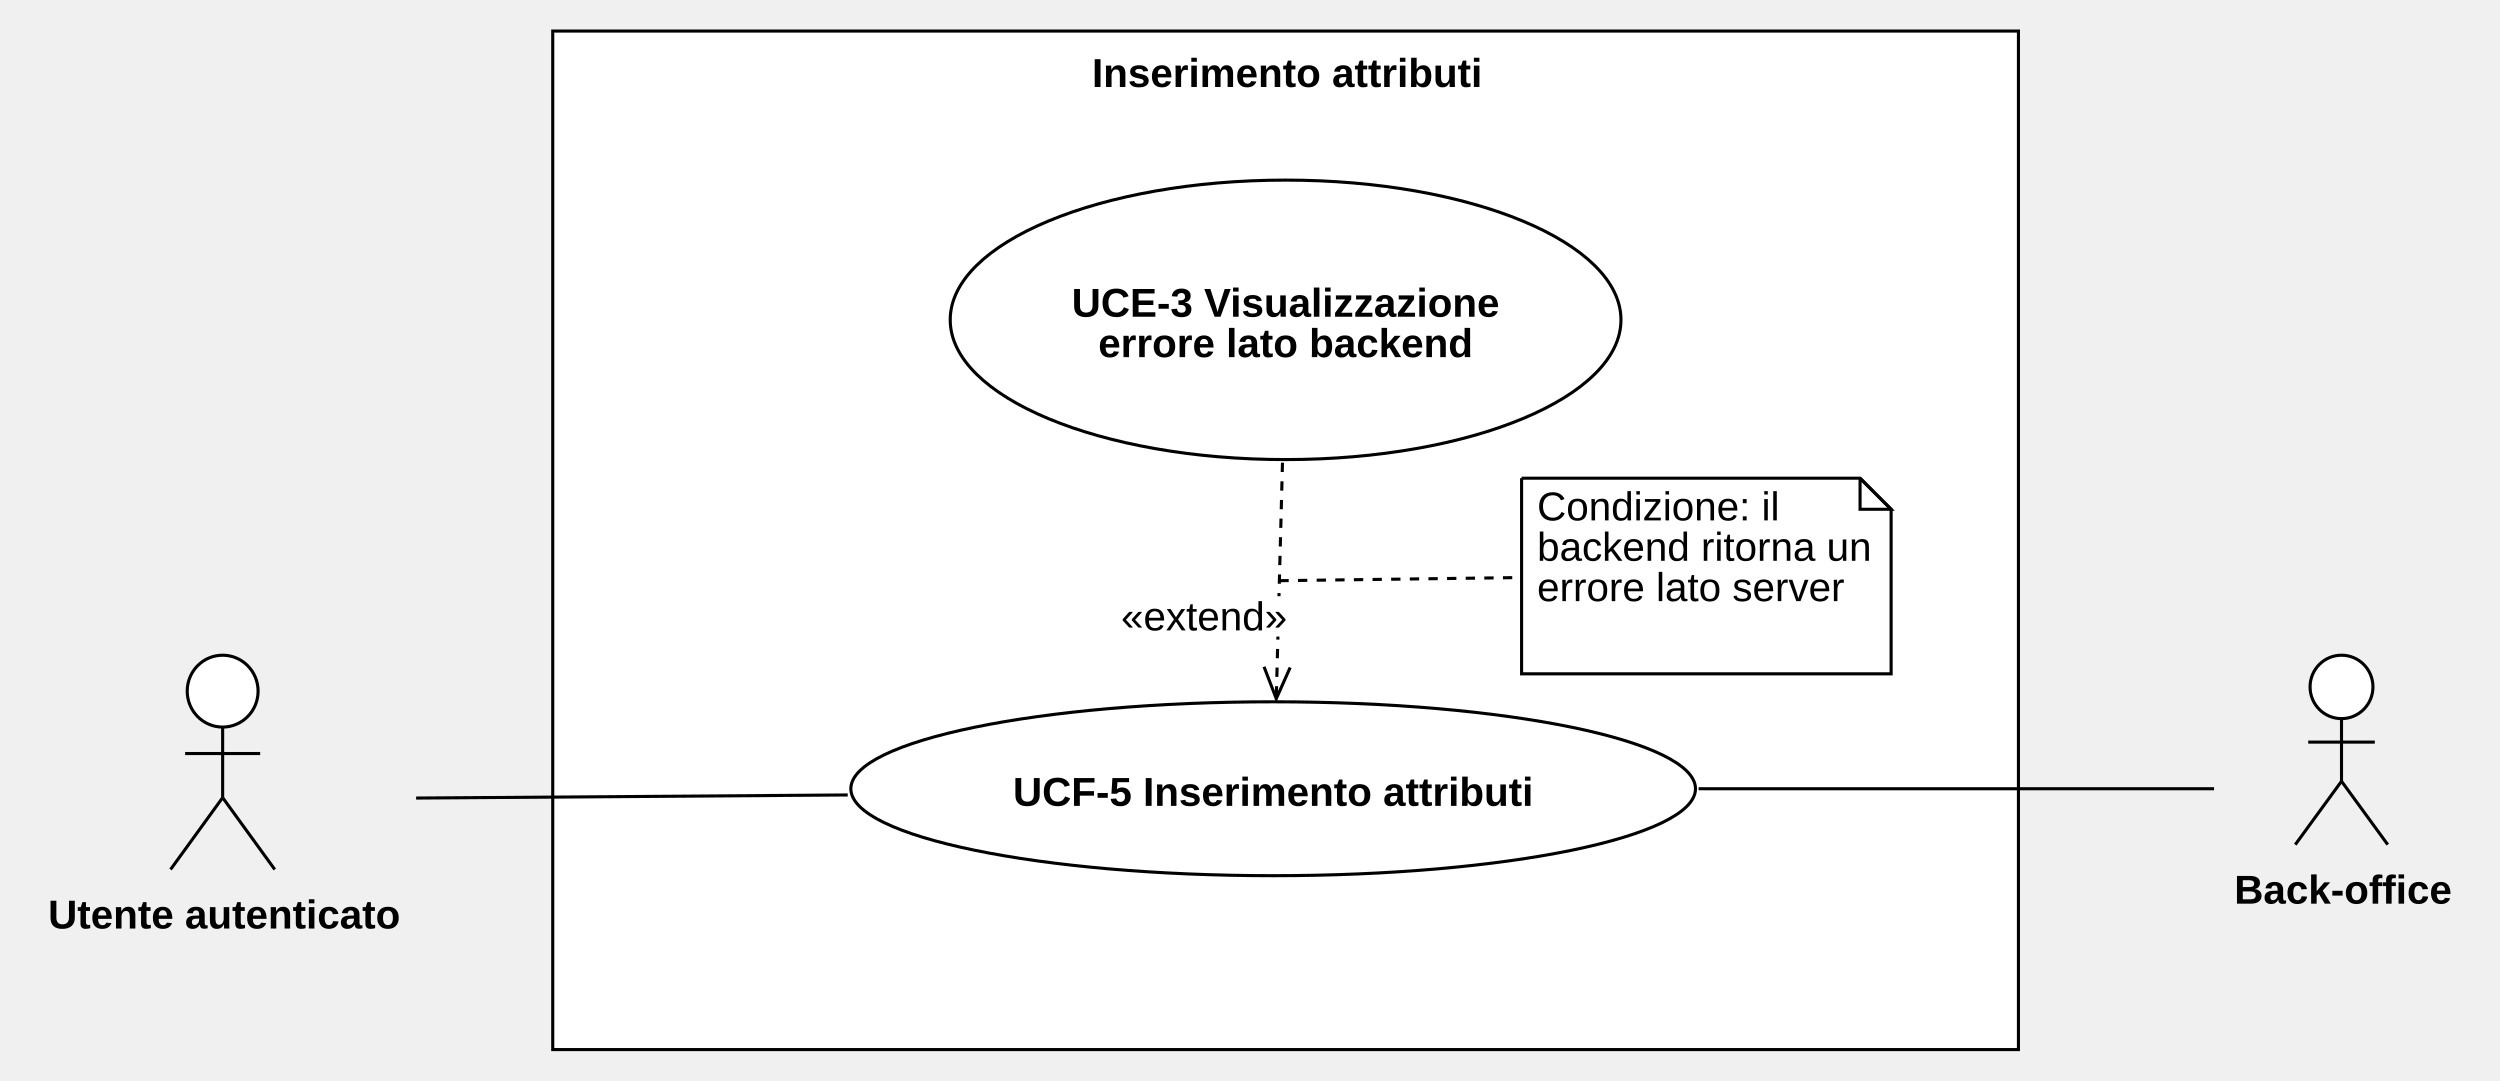
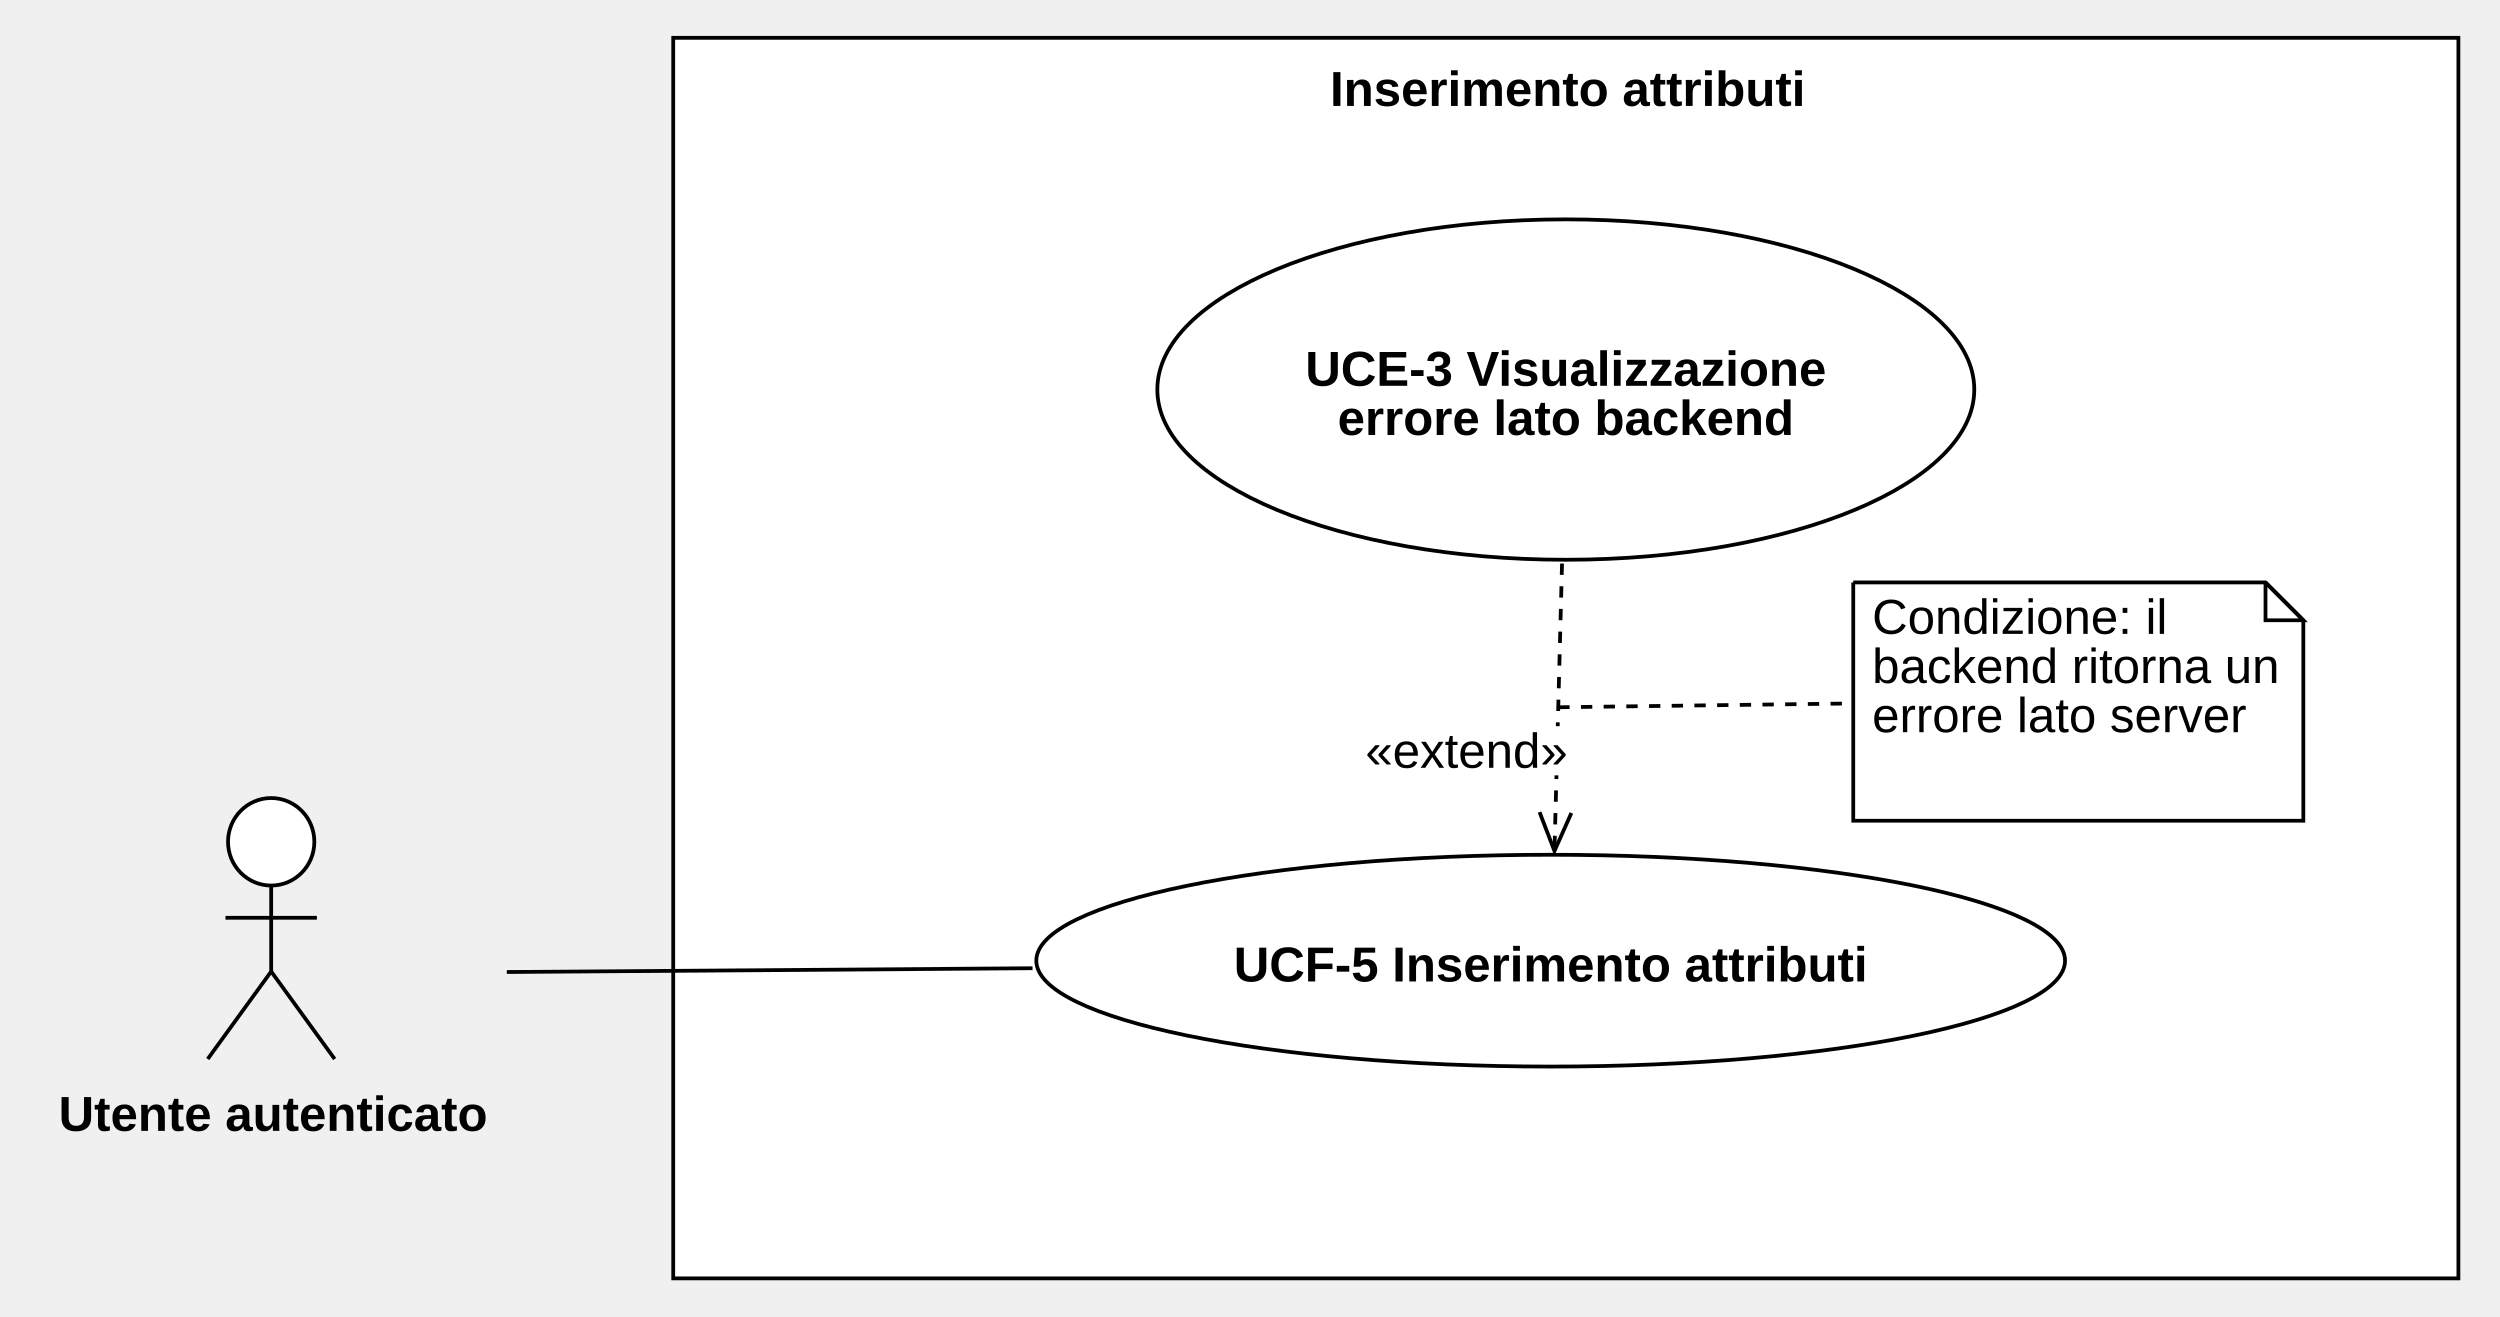
- <svg xmlns="http://www.w3.org/2000/svg" version="1.1" width="805.078" height="348">
+ <svg xmlns="http://www.w3.org/2000/svg" version="1.1" width="661" height="348">
  <defs />
  <g>
    <g>
      <rect fill="#ffffff" stroke="none" x="384" y="400" width="472" height="328" transform="matrix(1 0 0 1 -206 -390)" />
    </g>
    <g>
      <path fill="none" stroke="#000000" paint-order="fill stroke markers" d=" M 178 10 L 650 10 L 650 338 L 178 338 L 178 10 Z Z" stroke-miterlimit="10" stroke-dasharray="" />
    </g>
    <g>
      <g>
        <path fill="none" stroke="none" />
        <text fill="#000000" stroke="none" font-family="Arial" font-size="13px" font-style="normal" font-weight="bold" text-decoration="undefined" x="620.5" y="413.5" text-anchor="middle" dominant-baseline="central" transform="matrix(1 0 0 1 -206 -390)">Inserimento attributi</text>
      </g>
    </g>
    <g>
      <path fill="#ffffff" stroke="none" paint-order="stroke fill markers" d=" M 60.289 222.57 C 60.289 216.18 65.398 211 71.7 211 C 78.003 211 83.112 216.18 83.112 222.57 C 83.112 228.96 78.003 234.14 71.7 234.14 C 65.398 234.14 60.289 228.96 60.289 222.57 Z" />
    </g>
    <g>
      <path fill="none" stroke="#000000" paint-order="fill stroke markers" d=" M 60.289 222.57 C 60.289 216.18 65.398 211 71.7 211 C 78.003 211 83.112 216.18 83.112 222.57 C 83.112 228.96 78.003 234.14 71.7 234.14 C 65.398 234.14 60.289 228.96 60.289 222.57 Z" stroke-miterlimit="10" stroke-dasharray="" />
    </g>
    <g>
      <path fill="none" stroke="#000000" paint-order="fill stroke markers" d=" M 71.7 234.14 L 71.7 256.86" stroke-miterlimit="10" stroke-dasharray="" />
    </g>
    <g>
      <path fill="none" stroke="#000000" paint-order="fill stroke markers" d=" M 59.618 242.66 L 83.783 242.66" stroke-miterlimit="10" stroke-dasharray="" />
    </g>
    <g>
      <path fill="none" stroke="#000000" paint-order="fill stroke markers" d=" M 71.7 256.86 L 54.919 280" stroke-miterlimit="10" stroke-dasharray="" />
    </g>
    <g>
      <path fill="none" stroke="#000000" paint-order="fill stroke markers" d=" M 71.7 256.86 L 88.482 280" stroke-miterlimit="10" stroke-dasharray="" />
    </g>
    <g>
      <g>
        <path fill="none" stroke="none" />
        <text fill="#000000" stroke="none" font-family="Arial" font-size="13px" font-style="normal" font-weight="bold" text-decoration="undefined" x="278.2" y="684.5" text-anchor="middle" dominant-baseline="central" transform="matrix(1 0 0 1 -206 -390)">Utente autenticato</text>
      </g>
    </g>
    <g>
      <path fill="none" stroke="#000000" paint-order="fill stroke markers" d=" M 134 257 L 273 256" stroke-miterlimit="10" stroke-dasharray="" />
    </g>
    <g>
      <path fill="none" stroke="#000000" paint-order="fill stroke markers" d=" M 413 149 L 411 225" stroke-miterlimit="10" stroke-dasharray="3" />
    </g>
    <g>
      <path fill="none" stroke="#000000" paint-order="fill stroke markers" d=" M 407.059 214.73 L 411 225 L 415.475 214.952" stroke-miterlimit="10" stroke-dasharray="" />
    </g>
    <g>
      <rect fill="#ffffff" stroke="none" x="567" y="582" width="53.492" height="13" transform="matrix(1 0 0 1 -206 -390)" />
    </g>
    <g>
      <g>
        <path fill="none" stroke="none" />
        <text fill="#000000" stroke="none" font-family="Arial" font-size="13px" font-style="normal" font-weight="normal" text-decoration="undefined" x="593.746" y="588.5" text-anchor="middle" dominant-baseline="central" transform="matrix(1 0 0 1 -206 -390)">«extend»</text>
      </g>
    </g>
    <g>
-       <path fill="#ffffff" stroke="none" paint-order="stroke fill markers" d=" M 743.913 221.21 C 743.913 215.571 748.447 211 754.039 211 C 759.631 211 764.165 215.571 764.165 221.21 C 764.165 226.849 759.631 231.42 754.039 231.42 C 748.447 231.42 743.913 226.849 743.913 221.21 Z" />
-     </g>
-     <g>
-       <path fill="none" stroke="#000000" paint-order="fill stroke markers" d=" M 743.913 221.21 C 743.913 215.571 748.447 211 754.039 211 C 759.631 211 764.165 215.571 764.165 221.21 C 764.165 226.849 759.631 231.42 754.039 231.42 C 748.447 231.42 743.913 226.849 743.913 221.21 Z" stroke-miterlimit="10" stroke-dasharray="" />
-     </g>
-     <g>
-       <path fill="none" stroke="#000000" paint-order="fill stroke markers" d=" M 754.039 231.42 L 754.039 251.58" stroke-miterlimit="10" stroke-dasharray="" />
-     </g>
-     <g>
-       <path fill="none" stroke="#000000" paint-order="fill stroke markers" d=" M 743.318 238.98 L 764.761 238.98" stroke-miterlimit="10" stroke-dasharray="" />
-     </g>
-     <g>
-       <path fill="none" stroke="#000000" paint-order="fill stroke markers" d=" M 754.039 251.58 L 739.148 272" stroke-miterlimit="10" stroke-dasharray="" />
-     </g>
-     <g>
-       <path fill="none" stroke="#000000" paint-order="fill stroke markers" d=" M 754.039 251.58 L 768.93 272" stroke-miterlimit="10" stroke-dasharray="" />
-     </g>
-     <g>
-       <g>
-         <path fill="none" stroke="none" />
-         <text fill="#000000" stroke="none" font-family="Arial" font-size="13px" font-style="normal" font-weight="bold" text-decoration="undefined" x="960.539" y="676.5" text-anchor="middle" dominant-baseline="central" transform="matrix(1 0 0 1 -206 -390)">Back-office</text>
-       </g>
-     </g>
-     <g>
-       <path fill="none" stroke="#000000" paint-order="fill stroke markers" d=" M 547 254 L 713 254" stroke-miterlimit="10" stroke-dasharray="" />
-     </g>
-     <g>
      <path fill="#ffffff" stroke="none" paint-order="stroke fill markers" d=" M 306 103 C 306 78.147 354.353 58 414 58 C 473.647 58 522 78.147 522 103 C 522 127.853 473.647 148 414 148 C 354.353 148 306 127.853 306 103 Z" />
    </g>
    <g>
      <path fill="none" stroke="#000000" paint-order="fill stroke markers" d=" M 306 103 C 306 78.147 354.353 58 414 58 C 473.647 58 522 78.147 522 103 C 522 127.853 473.647 148 414 148 C 354.353 148 306 127.853 306 103 Z" stroke-miterlimit="10" stroke-dasharray="" />
    </g>
    <g>
      <g>
        <path fill="none" stroke="none" />
        <text fill="#000000" stroke="none" font-family="Arial" font-size="13px" font-style="normal" font-weight="bold" text-decoration="undefined" x="620" y="487.5" text-anchor="middle" dominant-baseline="central" transform="matrix(1 0 0 1 -206 -390)">UCE-3 Visualizzazione</text>
        <text fill="#000000" stroke="none" font-family="Arial" font-size="13px" font-style="normal" font-weight="bold" text-decoration="undefined" x="620" y="500.5" text-anchor="middle" dominant-baseline="central" transform="matrix(1 0 0 1 -206 -390)">errore lato backend</text>
      </g>
    </g>
    <g>
      <path fill="#ffffff" stroke="none" paint-order="stroke fill markers" d=" M 274 254 C 274 238.536 334.889 226 410 226 C 485.111 226 546 238.536 546 254 C 546 269.464 485.111 282 410 282 C 334.889 282 274 269.464 274 254 Z" />
    </g>
    <g>
      <path fill="none" stroke="#000000" paint-order="fill stroke markers" d=" M 274 254 C 274 238.536 334.889 226 410 226 C 485.111 226 546 238.536 546 254 C 546 269.464 485.111 282 410 282 C 334.889 282 274 269.464 274 254 Z" stroke-miterlimit="10" stroke-dasharray="" />
    </g>
    <g>
      <g>
        <path fill="none" stroke="none" />
        <text fill="#000000" stroke="none" font-family="Arial" font-size="13px" font-style="normal" font-weight="bold" text-decoration="undefined" x="616" y="645" text-anchor="middle" dominant-baseline="central" transform="matrix(1 0 0 1 -206 -390)">UCF-5 Inserimento attributi</text>
      </g>
    </g>
    <g>
      <path fill="#ffffff" stroke="none" paint-order="stroke fill markers" d=" M 490 154 L 599 154 L 609 164 L 609 217 L 490 217 L 490 154" />
    </g>
    <g>
      <path fill="none" stroke="#000000" paint-order="fill stroke markers" d=" M 490 154 L 599 154 L 609 164 L 609 217 L 490 217 L 490 154 L 490 154" stroke-miterlimit="10" stroke-dasharray="" />
    </g>
    <g>
      <path fill="none" stroke="#000000" paint-order="fill stroke markers" d=" M 599 154 L 599 164 L 609 164 L 599 154" stroke-miterlimit="10" stroke-dasharray="" />
    </g>
    <g>
      <g>
        <path fill="none" stroke="none" />
        <text fill="#000000" stroke="none" font-family="Arial" font-size="13px" font-style="normal" font-weight="normal" text-decoration="undefined" x="701" y="549" text-anchor="start" dominant-baseline="text-before-edge" transform="matrix(1 0 0 1 -206 -390)">Condizione: il</text>
        <text fill="#000000" stroke="none" font-family="Arial" font-size="13px" font-style="normal" font-weight="normal" text-decoration="undefined" x="701" y="562" text-anchor="start" dominant-baseline="text-before-edge" transform="matrix(1 0 0 1 -206 -390)">backend ritorna un</text>
        <text fill="#000000" stroke="none" font-family="Arial" font-size="13px" font-style="normal" font-weight="normal" text-decoration="undefined" x="701" y="575" text-anchor="start" dominant-baseline="text-before-edge" transform="matrix(1 0 0 1 -206 -390)">errore lato server</text>
      </g>
    </g>
    <g>
      <path fill="none" stroke="#000000" paint-order="fill stroke markers" d=" M 412 187 L 489 186" stroke-miterlimit="10" stroke-dasharray="3" />
    </g>
  </g>
</svg>
